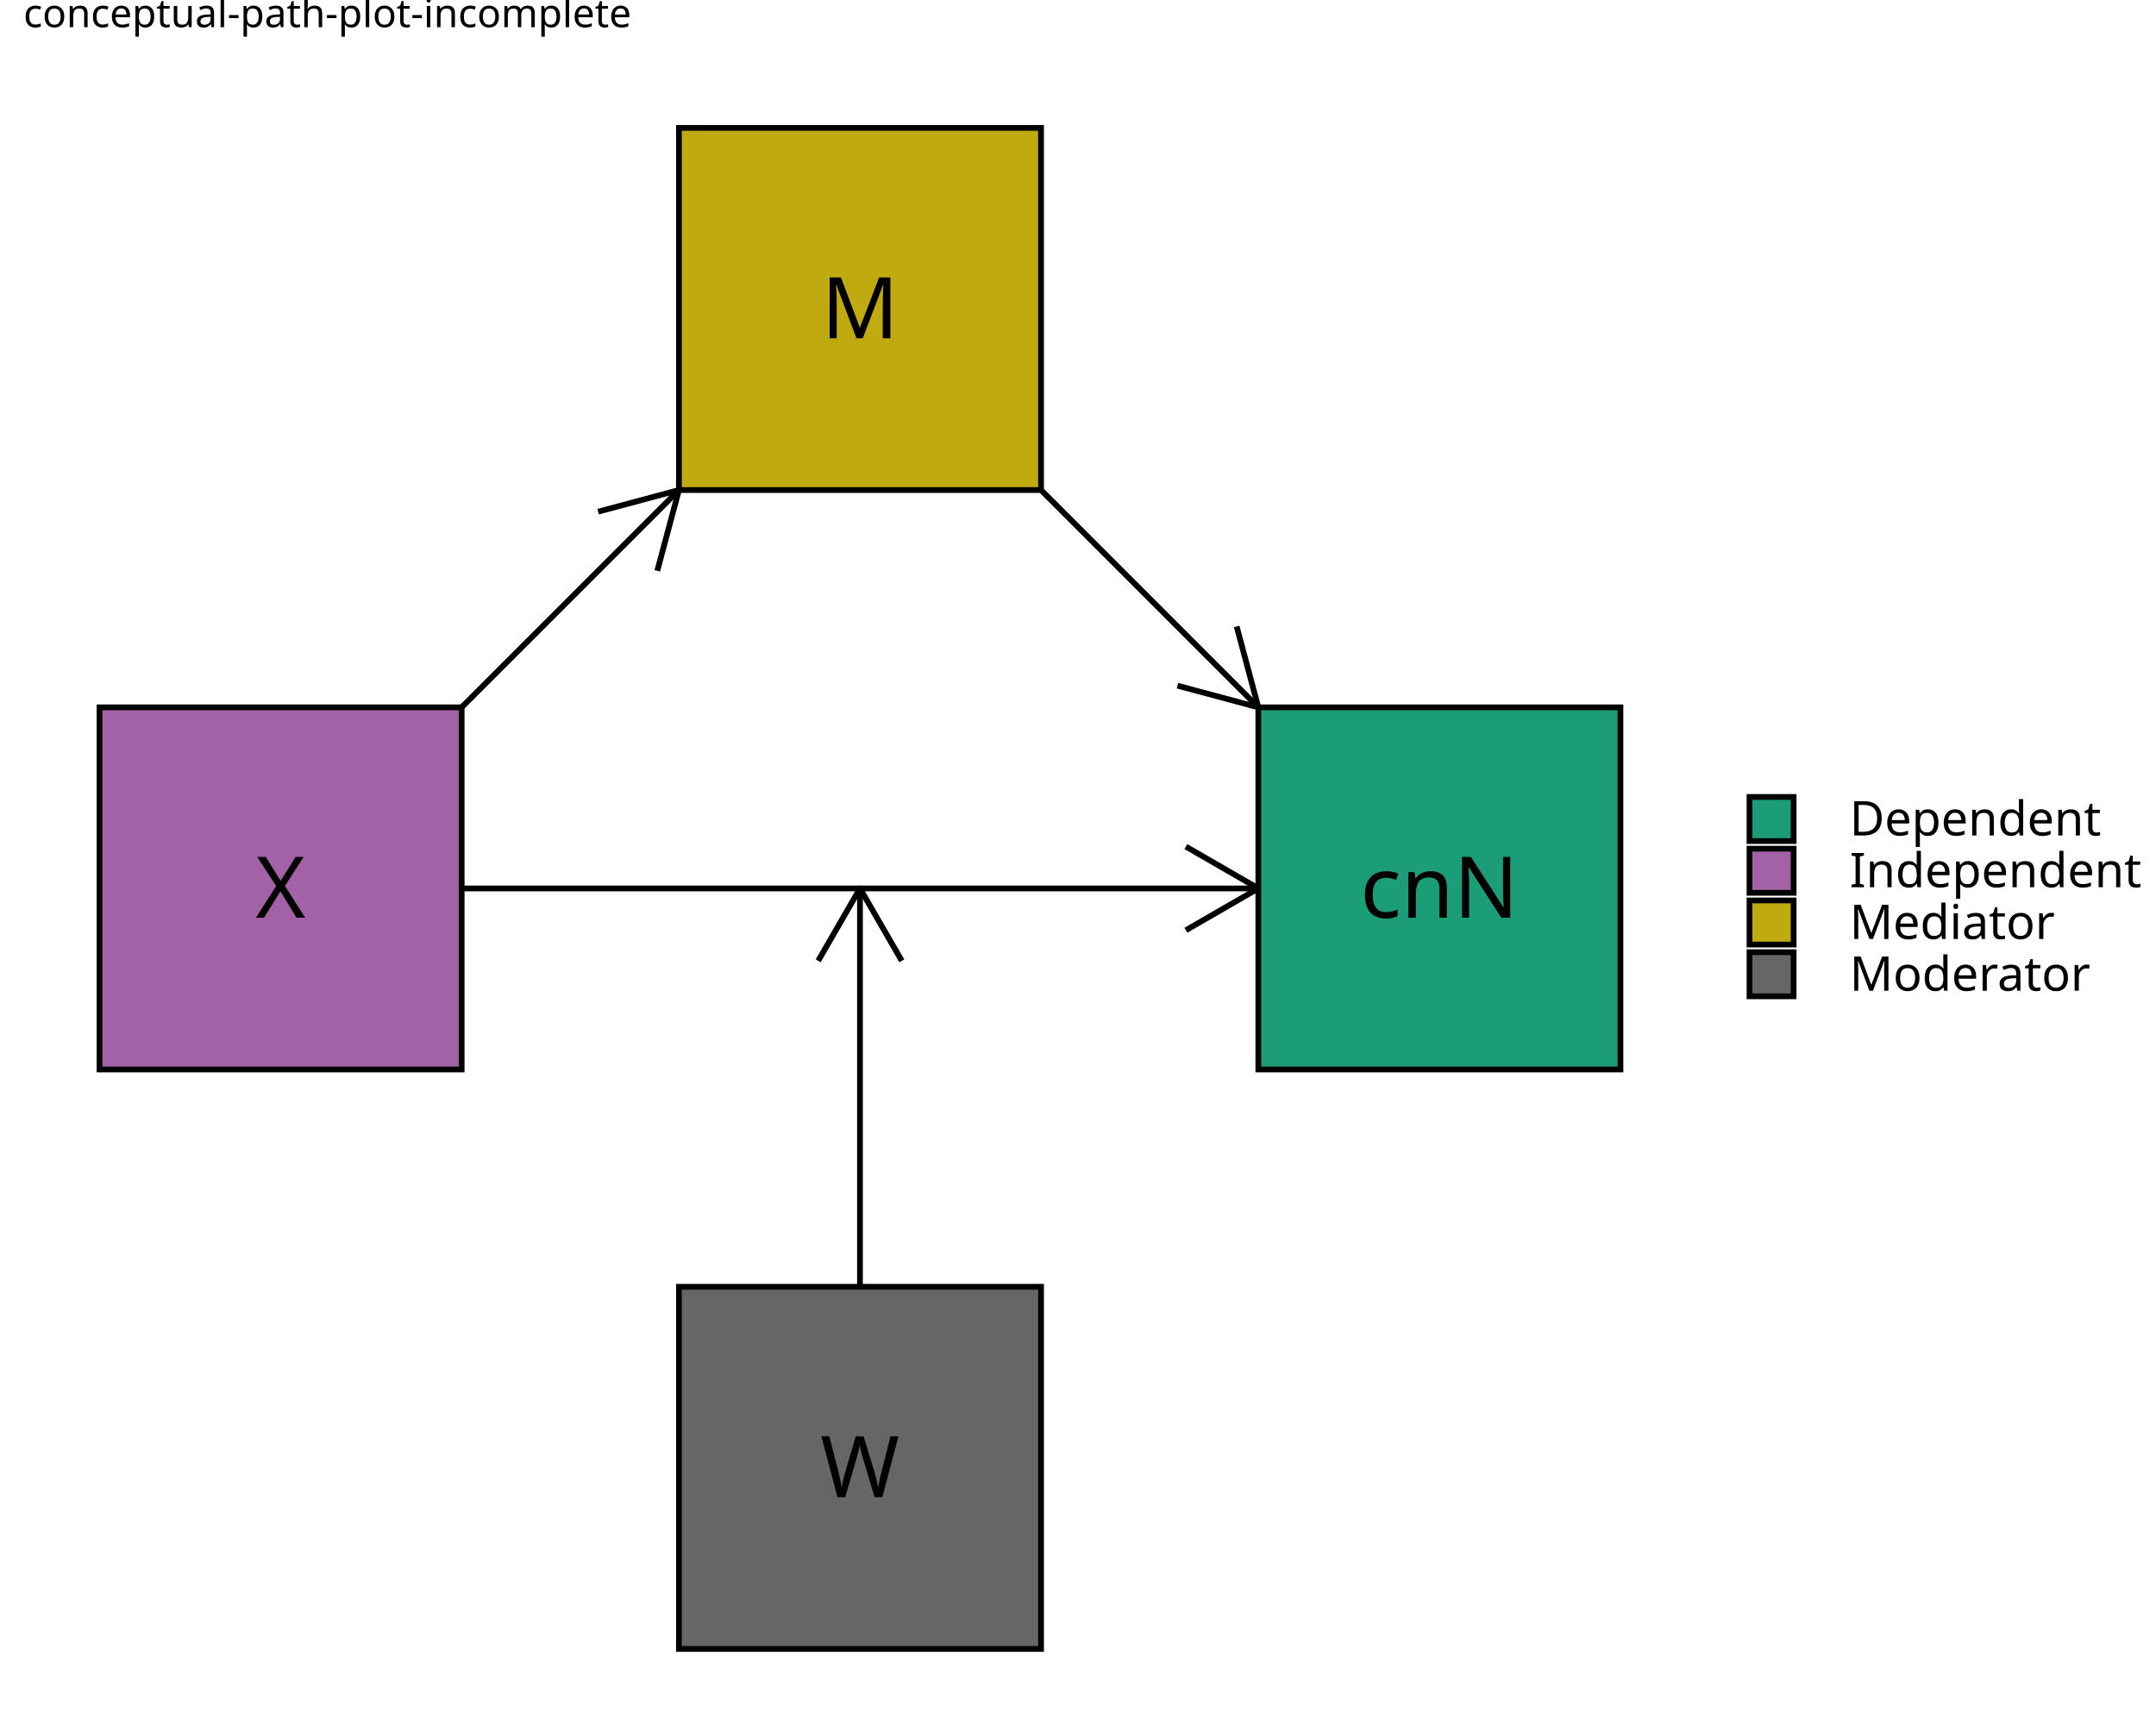
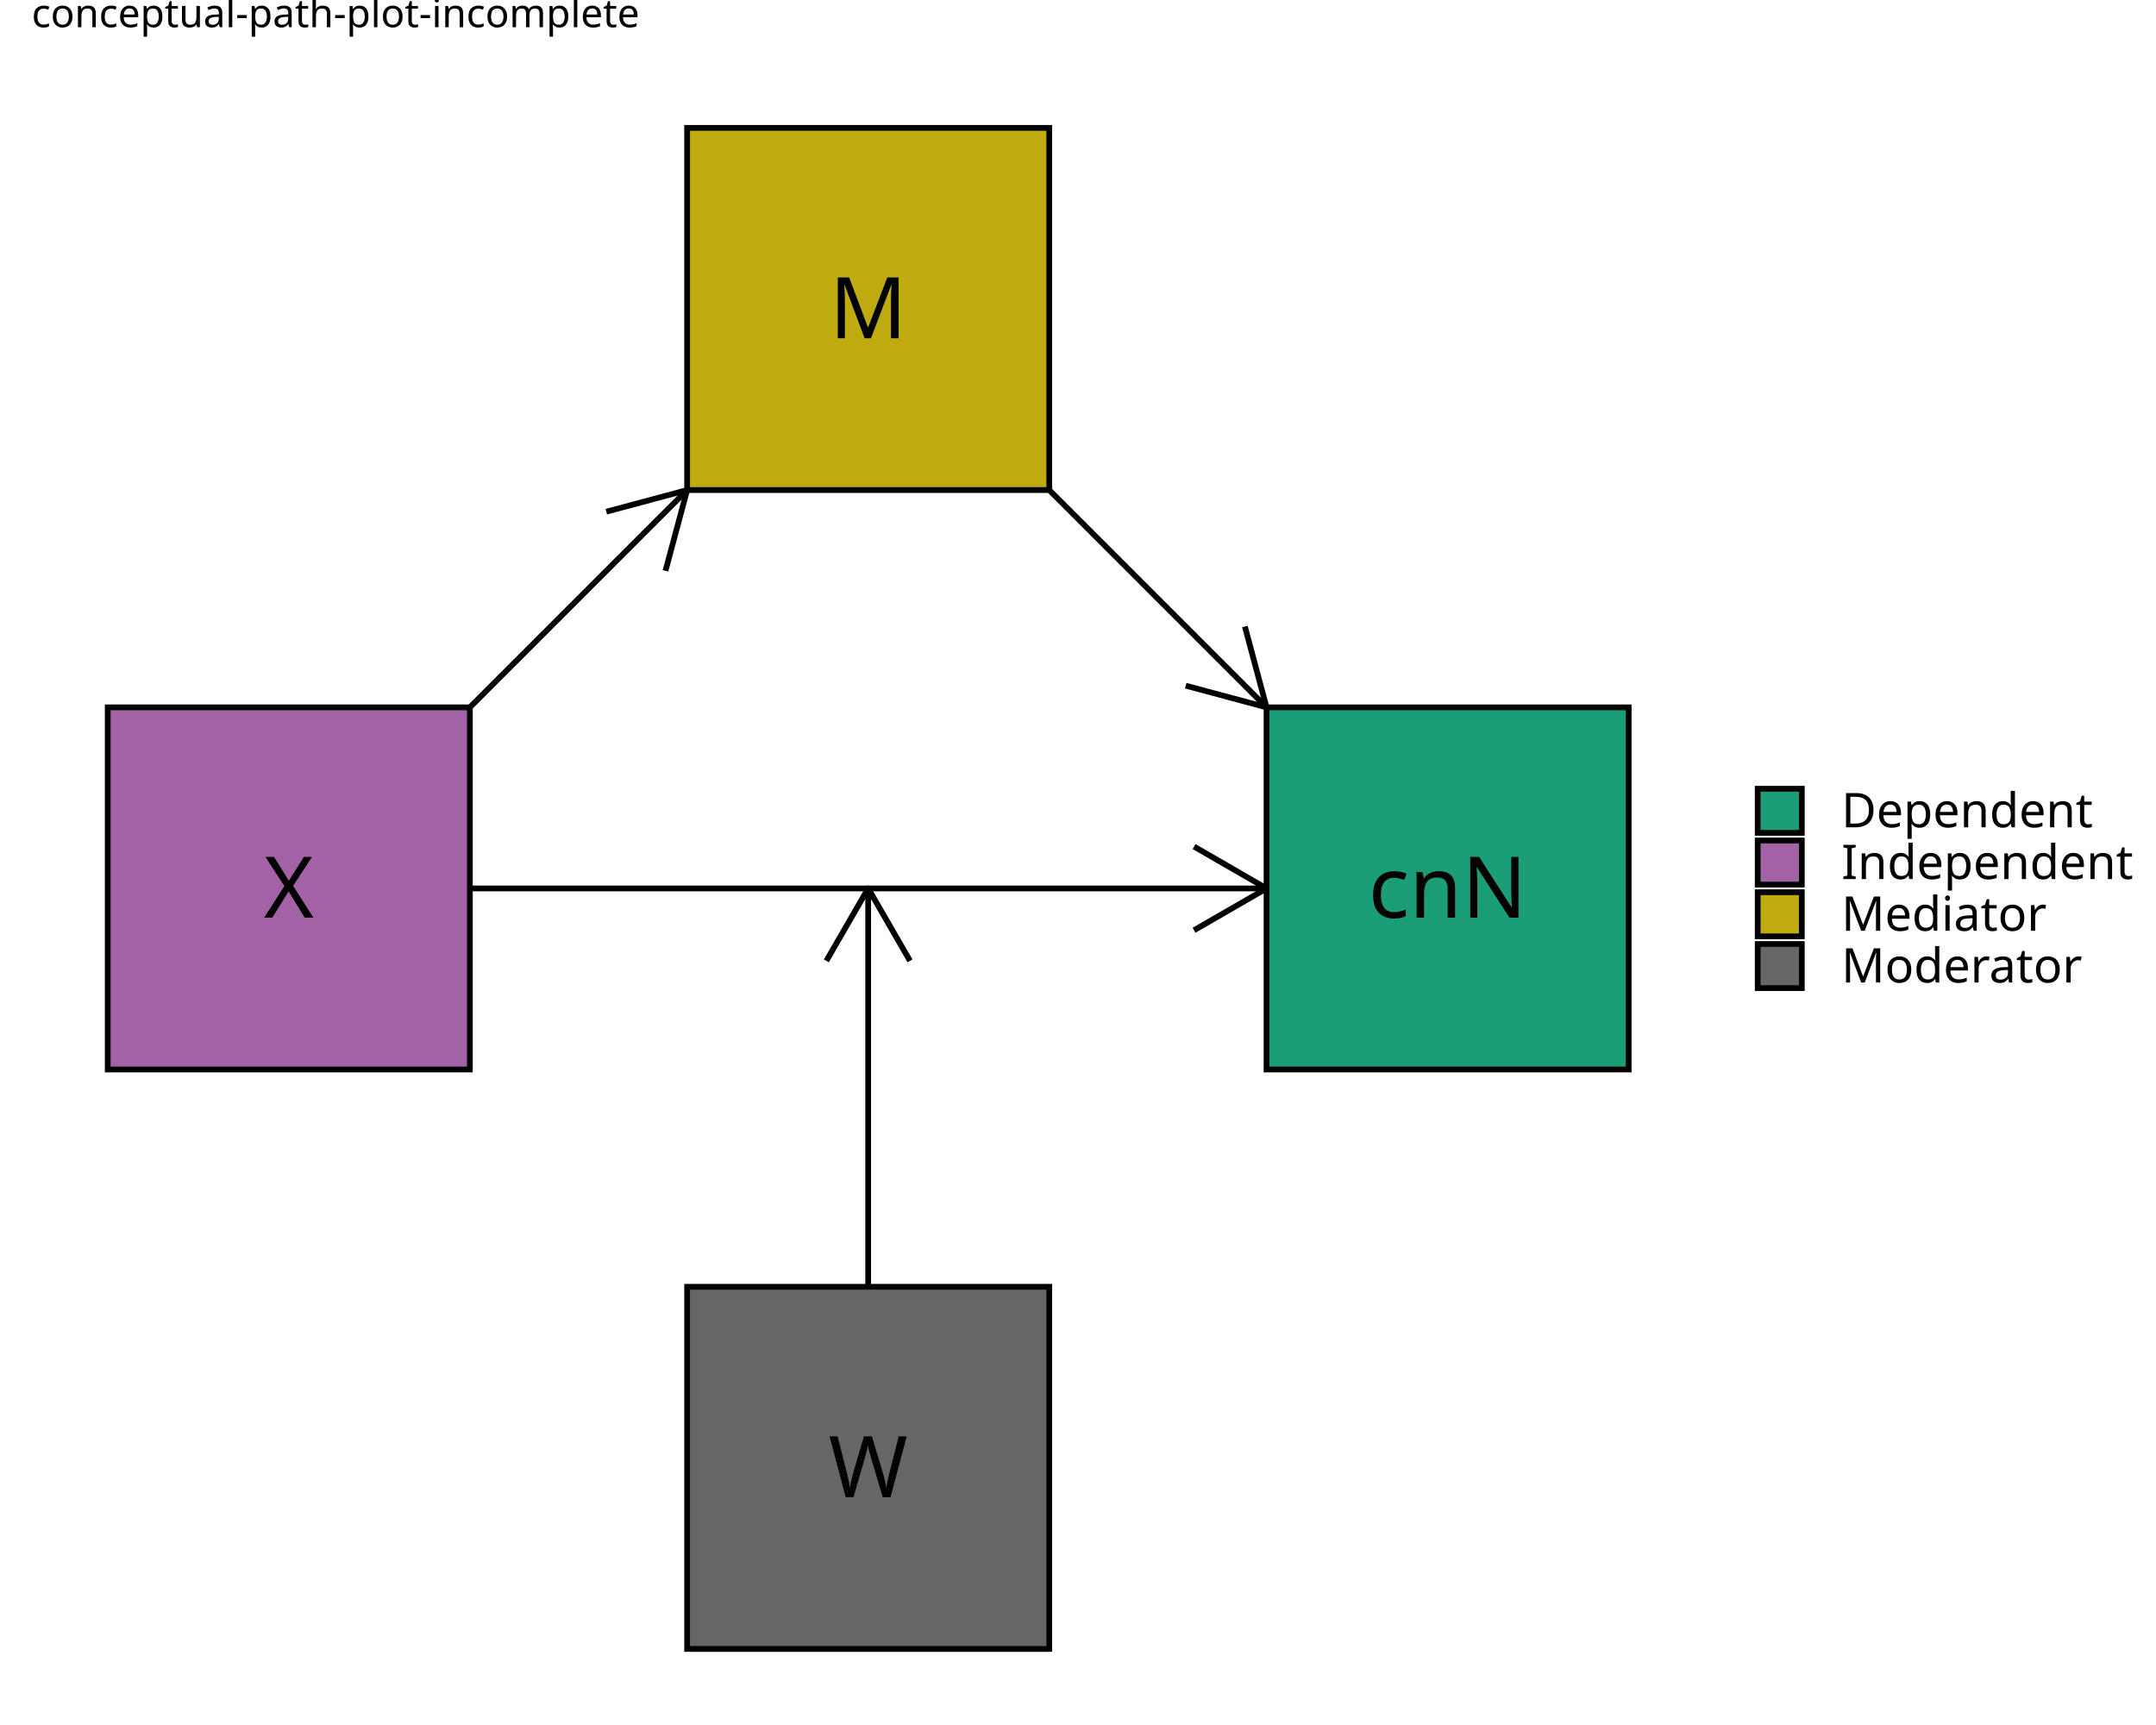
<svg xmlns="http://www.w3.org/2000/svg" class="svglite" data-engine-version="2.0" width="720.00pt" height="576.00pt" viewBox="0 0 720.00 576.00">
  <defs>
    <style type="text/css">
    .svglite line, .svglite polyline, .svglite polygon, .svglite path, .svglite rect, .svglite circle {
      fill: none;
      stroke: #000000;
      stroke-linecap: round;
      stroke-linejoin: round;
      stroke-miterlimit: 10.00;
    }
  </style>
  </defs>
  <rect width="100%" height="100%" style="stroke: none; fill: #FFFFFF;" />
  <defs>
    <clipPath id="cpMC4wMHw3MjAuMDB8MC4wMHw1NzYuMDA=">
      <rect x="0.00" y="0.00" width="720.00" height="576.00" />
    </clipPath>
  </defs>
  <g clip-path="url(#cpMC4wMHw3MjAuMDB8MC4wMHw1NzYuMDA=)">
</g>
  <defs>
-     <clipPath id="cpNy44NHw3MTIuMTZ8MC4wMHw1NzYuMDA=">
-       <rect x="7.84" y="0.00" width="704.31" height="576.00" />
+     <clipPath id="cpMTAuNTh8NzA5LjQyfDAuMDB8NTc2LjAw">
+       <rect x="10.58" y="0.00" width="698.83" height="576.00" />
    </clipPath>
  </defs>
-   <g clip-path="url(#cpNy44NHw3MTIuMTZ8MC4wMHw1NzYuMDA=)">
-     <rect x="7.84" y="0.00" width="704.31" height="576.00" style="stroke-width: 10.67; stroke: none;" />
+   <g clip-path="url(#cpMTAuNTh8NzA5LjQyfDAuMDB8NTc2LjAw)">
+     <rect x="10.58" y="0.00" width="698.83" height="576.00" style="stroke-width: 10.67; stroke: none;" />
  </g>
  <g clip-path="url(#cpMC4wMHw3MjAuMDB8MC4wMHw1NzYuMDA=)">
</g>
  <defs>
-     <clipPath id="cpNy44NHw1NjYuNTR8MTcuMzB8NTc2LjAw">
-       <rect x="7.84" y="17.30" width="558.70" height="558.70" />
+     <clipPath id="cpMTAuNTh8NTY5LjI4fDE3LjMwfDU3Ni4wMA==">
+       <rect x="10.58" y="17.30" width="558.70" height="558.70" />
    </clipPath>
  </defs>
-   <g clip-path="url(#cpNy44NHw1NjYuNTR8MTcuMzB8NTc2LjAw)">
-     <rect x="7.84" y="17.30" width="558.70" height="558.70" style="stroke-width: 10.67; stroke: none;" />
-     <rect x="33.24" y="236.19" width="120.93" height="120.93" style="stroke-width: 1.92; stroke-linecap: butt; stroke-linejoin: miter; fill: #A362A5;" />
-     <rect x="420.22" y="236.19" width="120.93" height="120.93" style="stroke-width: 1.92; stroke-linecap: butt; stroke-linejoin: miter; fill: #1B9E77;" />
-     <rect x="226.73" y="42.70" width="120.93" height="120.93" style="stroke-width: 1.92; stroke-linecap: butt; stroke-linejoin: miter; fill: #BFAB0F;" />
-     <rect x="226.73" y="429.67" width="120.93" height="120.93" style="stroke-width: 1.92; stroke-linecap: butt; stroke-linejoin: miter; fill: #666666;" />
-     <rect x="226.73" y="236.19" width="120.93" height="120.93" style="stroke-width: 1.92; stroke: none; stroke-linecap: butt; stroke-linejoin: miter;" />
-     <polyline points="154.17,296.65 156.25,296.65 160.16,296.65 164.06,296.65 167.97,296.65 171.88,296.65 175.79,296.65 179.70,296.65 183.61,296.65 187.52,296.65 191.43,296.65 195.33,296.65 199.24,296.65 203.15,296.65 207.06,296.65 210.97,296.65 214.88,296.65 218.79,296.65 222.70,296.65 226.61,296.65 230.51,296.65 234.42,296.65 238.33,296.65 242.24,296.65 246.15,296.65 250.06,296.65 253.97,296.65 257.88,296.65 261.79,296.65 265.69,296.65 269.60,296.65 273.51,296.65 277.42,296.65 281.33,296.65 285.24,296.65 289.15,296.65 293.06,296.65 296.96,296.65 300.87,296.65 304.78,296.65 308.69,296.65 312.60,296.65 316.51,296.65 320.42,296.65 324.33,296.65 328.24,296.65 332.14,296.65 336.05,296.65 339.96,296.65 343.87,296.65 347.78,296.65 351.69,296.65 355.60,296.65 359.51,296.65 363.42,296.65 367.32,296.65 371.23,296.65 375.14,296.65 379.05,296.65 382.96,296.65 386.87,296.65 390.78,296.65 394.69,296.65 398.59,296.65 402.50,296.65 406.41,296.65 410.32,296.65 414.23,296.65 418.14,296.65 420.22,296.65 " style="stroke-width: 1.92; stroke-linecap: butt;" />
-     <polyline points="396.02,310.62 420.22,296.65 396.02,282.68 " style="stroke-width: 1.92; stroke-linecap: butt;" />
-     <polyline points="154.17,236.19 154.29,236.06 156.25,234.11 158.20,232.16 160.16,230.20 162.11,228.25 164.06,226.29 166.02,224.34 167.97,222.38 169.93,220.43 171.88,218.48 173.84,216.52 175.79,214.57 177.74,212.61 179.70,210.66 181.65,208.70 183.61,206.75 185.56,204.79 187.52,202.84 189.47,200.89 191.43,198.93 193.38,196.98 195.33,195.02 197.29,193.07 199.24,191.11 201.20,189.16 203.15,187.20 205.11,185.25 207.06,183.30 209.02,181.34 210.97,179.39 212.92,177.43 214.88,175.48 216.83,173.52 218.79,171.57 220.74,169.61 222.70,167.66 224.65,165.71 226.61,163.75 226.73,163.63 " style="stroke-width: 1.92; stroke-linecap: butt;" />
-     <polyline points="219.50,190.61 226.73,163.63 199.74,170.86 " style="stroke-width: 1.92; stroke-linecap: butt;" />
-     <polyline points="347.66,163.63 347.78,163.75 349.73,165.71 351.69,167.66 353.64,169.61 355.60,171.57 357.55,173.52 359.51,175.48 361.46,177.43 363.42,179.39 365.37,181.34 367.32,183.30 369.28,185.25 371.23,187.20 373.19,189.16 375.14,191.11 377.10,193.07 379.05,195.02 381.00,196.98 382.96,198.93 384.91,200.89 386.87,202.84 388.82,204.79 390.78,206.75 392.73,208.70 394.69,210.66 396.64,212.61 398.59,214.57 400.55,216.52 402.50,218.48 404.46,220.43 406.41,222.38 408.37,224.34 410.32,226.29 412.28,228.25 414.23,230.20 416.18,232.16 418.14,234.11 420.09,236.06 420.22,236.19 " style="stroke-width: 1.92; stroke-linecap: butt;" />
-     <polyline points="393.23,228.96 420.22,236.19 412.99,209.20 " style="stroke-width: 1.92; stroke-linecap: butt;" />
-     <polyline points="287.19,429.67 287.19,429.55 287.19,427.60 287.19,425.64 287.19,423.69 287.19,421.74 287.19,419.78 287.19,417.83 287.19,415.87 287.19,413.92 287.19,411.96 287.19,410.01 287.19,408.05 287.19,406.10 287.19,404.15 287.19,402.19 287.19,400.24 287.19,398.28 287.19,396.33 287.19,394.37 287.19,392.42 287.19,390.46 287.19,388.51 287.19,386.56 287.19,384.60 287.19,382.65 287.19,380.69 287.19,378.74 287.19,376.78 287.19,374.83 287.19,372.87 287.19,370.92 287.19,368.97 287.19,367.01 287.19,365.06 287.19,363.10 287.19,361.15 287.19,359.19 287.19,357.24 287.19,355.28 287.19,353.33 287.19,351.38 287.19,349.42 287.19,347.47 287.19,345.51 287.19,343.56 287.19,341.60 287.19,339.65 287.19,337.69 287.19,335.74 287.19,333.79 287.19,331.83 287.19,329.88 287.19,327.92 287.19,325.97 287.19,324.01 287.19,322.06 287.19,320.11 287.19,318.15 287.19,316.20 287.19,314.24 287.19,312.29 287.19,310.33 287.19,308.38 287.19,306.42 287.19,304.47 287.19,302.52 287.19,300.56 287.19,298.61 287.19,296.65 " style="stroke-width: 1.92; stroke-linecap: butt;" />
-     <polyline points="301.16,320.84 287.19,296.65 273.23,320.84 " style="stroke-width: 1.92; stroke-linecap: butt;" />
-     <text x="93.70" y="306.44" text-anchor="middle" style="font-size: 28.45px; font-family: sans;" textLength="18.98px" lengthAdjust="spacingAndGlyphs">X</text>
-     <text x="480.68" y="306.44" text-anchor="middle" style="font-size: 28.45px; font-family: sans;" textLength="50.62px" lengthAdjust="spacingAndGlyphs">cnN</text>
-     <text x="287.19" y="112.95" text-anchor="middle" style="font-size: 28.45px; font-family: sans;" textLength="23.71px" lengthAdjust="spacingAndGlyphs">M</text>
-     <text x="287.19" y="499.93" text-anchor="middle" style="font-size: 28.45px; font-family: sans;" textLength="26.85px" lengthAdjust="spacingAndGlyphs">W</text>
+   <g clip-path="url(#cpMTAuNTh8NTY5LjI4fDE3LjMwfDU3Ni4wMA==)">
+     <rect x="10.58" y="17.30" width="558.70" height="558.70" style="stroke-width: 10.67; stroke: none;" />
+     <rect x="35.98" y="236.19" width="120.93" height="120.93" style="stroke-width: 1.92; stroke-linecap: butt; stroke-linejoin: miter; fill: #A362A5;" />
+     <rect x="422.96" y="236.19" width="120.93" height="120.93" style="stroke-width: 1.92; stroke-linecap: butt; stroke-linejoin: miter; fill: #1B9E77;" />
+     <rect x="229.47" y="42.70" width="120.93" height="120.93" style="stroke-width: 1.92; stroke-linecap: butt; stroke-linejoin: miter; fill: #BFAB0F;" />
+     <rect x="229.47" y="429.67" width="120.93" height="120.93" style="stroke-width: 1.92; stroke-linecap: butt; stroke-linejoin: miter; fill: #666666;" />
+     <rect x="229.47" y="236.19" width="120.93" height="120.93" style="stroke-width: 1.92; stroke: none; stroke-linecap: butt; stroke-linejoin: miter;" />
+     <polyline points="156.91,296.65 158.99,296.65 162.89,296.65 166.80,296.65 170.71,296.65 174.62,296.65 178.53,296.65 182.44,296.65 186.35,296.65 190.26,296.65 194.17,296.65 198.07,296.65 201.98,296.65 205.89,296.65 209.80,296.65 213.71,296.65 217.62,296.65 221.53,296.65 225.44,296.65 229.35,296.65 233.25,296.65 237.16,296.65 241.07,296.65 244.98,296.65 248.89,296.65 252.80,296.65 256.71,296.65 260.62,296.65 264.52,296.65 268.43,296.65 272.34,296.65 276.25,296.65 280.16,296.65 284.07,296.65 287.98,296.65 291.89,296.65 295.80,296.65 299.70,296.65 303.61,296.65 307.52,296.65 311.43,296.65 315.34,296.65 319.25,296.65 323.16,296.65 327.07,296.65 330.98,296.65 334.88,296.65 338.79,296.65 342.70,296.65 346.61,296.65 350.52,296.65 354.43,296.65 358.34,296.65 362.25,296.65 366.15,296.65 370.06,296.65 373.97,296.65 377.88,296.65 381.79,296.65 385.70,296.65 389.61,296.65 393.52,296.65 397.43,296.65 401.33,296.65 405.24,296.65 409.15,296.65 413.06,296.65 416.97,296.65 420.88,296.65 422.96,296.65 " style="stroke-width: 1.92; stroke-linecap: butt;" />
+     <polyline points="398.76,310.62 422.96,296.65 398.76,282.68 " style="stroke-width: 1.92; stroke-linecap: butt;" />
+     <polyline points="156.91,236.19 157.03,236.06 158.99,234.11 160.94,232.16 162.89,230.20 164.85,228.25 166.80,226.29 168.76,224.34 170.71,222.38 172.67,220.43 174.62,218.48 176.58,216.52 178.53,214.57 180.48,212.61 182.44,210.66 184.39,208.70 186.35,206.75 188.30,204.79 190.26,202.84 192.21,200.89 194.17,198.93 196.12,196.98 198.07,195.02 200.03,193.07 201.98,191.11 203.94,189.16 205.89,187.20 207.85,185.25 209.80,183.30 211.76,181.34 213.71,179.39 215.66,177.43 217.62,175.48 219.57,173.52 221.53,171.57 223.48,169.61 225.44,167.66 227.39,165.71 229.35,163.75 229.47,163.63 " style="stroke-width: 1.92; stroke-linecap: butt;" />
+     <polyline points="222.24,190.61 229.47,163.63 202.48,170.86 " style="stroke-width: 1.92; stroke-linecap: butt;" />
+     <polyline points="350.40,163.63 350.52,163.75 352.47,165.71 354.43,167.66 356.38,169.61 358.34,171.57 360.29,173.52 362.25,175.48 364.20,177.43 366.15,179.39 368.11,181.34 370.06,183.30 372.02,185.25 373.97,187.20 375.93,189.16 377.88,191.11 379.84,193.07 381.79,195.02 383.74,196.98 385.70,198.93 387.65,200.89 389.61,202.84 391.56,204.79 393.52,206.75 395.47,208.70 397.43,210.66 399.38,212.61 401.33,214.57 403.29,216.52 405.24,218.48 407.20,220.43 409.15,222.38 411.11,224.34 413.06,226.29 415.02,228.25 416.97,230.20 418.92,232.16 420.88,234.11 422.83,236.06 422.96,236.19 " style="stroke-width: 1.92; stroke-linecap: butt;" />
+     <polyline points="395.97,228.96 422.96,236.19 415.73,209.20 " style="stroke-width: 1.92; stroke-linecap: butt;" />
+     <polyline points="289.93,429.67 289.93,429.55 289.93,427.60 289.93,425.64 289.93,423.69 289.93,421.74 289.93,419.78 289.93,417.83 289.93,415.87 289.93,413.92 289.93,411.96 289.93,410.01 289.93,408.05 289.93,406.10 289.93,404.15 289.93,402.19 289.93,400.24 289.93,398.28 289.93,396.33 289.93,394.37 289.93,392.42 289.93,390.46 289.93,388.51 289.93,386.56 289.93,384.60 289.93,382.65 289.93,380.69 289.93,378.74 289.93,376.78 289.93,374.83 289.93,372.87 289.93,370.92 289.93,368.97 289.93,367.01 289.93,365.06 289.93,363.10 289.93,361.15 289.93,359.19 289.93,357.24 289.93,355.28 289.93,353.33 289.93,351.38 289.93,349.42 289.93,347.47 289.93,345.51 289.93,343.56 289.93,341.60 289.93,339.65 289.93,337.69 289.93,335.74 289.93,333.79 289.93,331.83 289.93,329.88 289.93,327.92 289.93,325.97 289.93,324.01 289.93,322.06 289.93,320.11 289.93,318.15 289.93,316.20 289.93,314.24 289.93,312.29 289.93,310.33 289.93,308.38 289.93,306.42 289.93,304.47 289.93,302.52 289.93,300.56 289.93,298.61 289.93,296.65 " style="stroke-width: 1.92; stroke-linecap: butt;" />
+     <polyline points="303.90,320.84 289.93,296.65 275.96,320.84 " style="stroke-width: 1.92; stroke-linecap: butt;" />
+     <text x="96.44" y="306.44" text-anchor="middle" style="font-size: 28.45px; font-family: sans;" textLength="18.98px" lengthAdjust="spacingAndGlyphs">X</text>
+     <text x="483.42" y="306.44" text-anchor="middle" style="font-size: 28.45px; font-family: sans;" textLength="50.62px" lengthAdjust="spacingAndGlyphs">cnN</text>
+     <text x="289.93" y="112.95" text-anchor="middle" style="font-size: 28.45px; font-family: sans;" textLength="23.71px" lengthAdjust="spacingAndGlyphs">M</text>
+     <text x="289.93" y="499.93" text-anchor="middle" style="font-size: 28.45px; font-family: sans;" textLength="26.85px" lengthAdjust="spacingAndGlyphs">W</text>
  </g>
  <g clip-path="url(#cpMC4wMHw3MjAuMDB8MC4wMHw1NzYuMDA=)">
-     <rect x="577.50" y="253.87" width="134.66" height="85.56" style="stroke-width: 10.67; stroke: none;" />
-     <rect x="584.25" y="266.11" width="14.73" height="14.73" style="stroke-width: 1.92; stroke-linecap: butt; stroke-linejoin: miter; fill: #1B9E77;" />
-     <rect x="584.25" y="283.39" width="14.73" height="14.73" style="stroke-width: 1.92; stroke-linecap: butt; stroke-linejoin: miter; fill: #A362A5;" />
-     <rect x="584.25" y="300.67" width="14.73" height="14.73" style="stroke-width: 1.92; stroke-linecap: butt; stroke-linejoin: miter; fill: #BFAB0F;" />
-     <rect x="584.25" y="317.95" width="14.73" height="14.73" style="stroke-width: 1.92; stroke-linecap: butt; stroke-linejoin: miter; fill: #666666;" />
-     <text x="617.69" y="278.98" style="font-size: 16.00px; font-family: sans;" textLength="78.30px" lengthAdjust="spacingAndGlyphs">Dependent</text>
-     <text x="617.69" y="296.26" style="font-size: 16.00px; font-family: sans;" textLength="88.98px" lengthAdjust="spacingAndGlyphs">Independent</text>
-     <text x="617.69" y="313.54" style="font-size: 16.00px; font-family: sans;" textLength="62.26px" lengthAdjust="spacingAndGlyphs">Mediator</text>
-     <text x="617.69" y="330.82" style="font-size: 16.00px; font-family: sans;" textLength="72.93px" lengthAdjust="spacingAndGlyphs">Moderator</text>
-     <text x="7.84" y="9.08" style="font-size: 13.20px; font-family: sans;" textLength="187.86px" lengthAdjust="spacingAndGlyphs">conceptual-path-plot-incomplete</text>
+     <rect x="580.24" y="256.61" width="129.18" height="80.08" style="stroke-width: 10.67; stroke: none;" />
+     <rect x="586.99" y="263.37" width="14.73" height="14.73" style="stroke-width: 1.92; stroke-linecap: butt; stroke-linejoin: miter; fill: #1B9E77;" />
+     <rect x="586.99" y="280.65" width="14.73" height="14.73" style="stroke-width: 1.92; stroke-linecap: butt; stroke-linejoin: miter; fill: #A362A5;" />
+     <rect x="586.99" y="297.93" width="14.73" height="14.73" style="stroke-width: 1.92; stroke-linecap: butt; stroke-linejoin: miter; fill: #BFAB0F;" />
+     <rect x="586.99" y="315.21" width="14.73" height="14.73" style="stroke-width: 1.92; stroke-linecap: butt; stroke-linejoin: miter; fill: #666666;" />
+     <text x="614.95" y="276.24" style="font-size: 16.00px; font-family: sans;" textLength="78.30px" lengthAdjust="spacingAndGlyphs">Dependent</text>
+     <text x="614.95" y="293.52" style="font-size: 16.00px; font-family: sans;" textLength="88.98px" lengthAdjust="spacingAndGlyphs">Independent</text>
+     <text x="614.95" y="310.80" style="font-size: 16.00px; font-family: sans;" textLength="62.26px" lengthAdjust="spacingAndGlyphs">Mediator</text>
+     <text x="614.95" y="328.08" style="font-size: 16.00px; font-family: sans;" textLength="72.93px" lengthAdjust="spacingAndGlyphs">Moderator</text>
+     <text x="10.58" y="9.08" style="font-size: 13.20px; font-family: sans;" textLength="187.86px" lengthAdjust="spacingAndGlyphs">conceptual-path-plot-incomplete</text>
  </g>
</svg>
